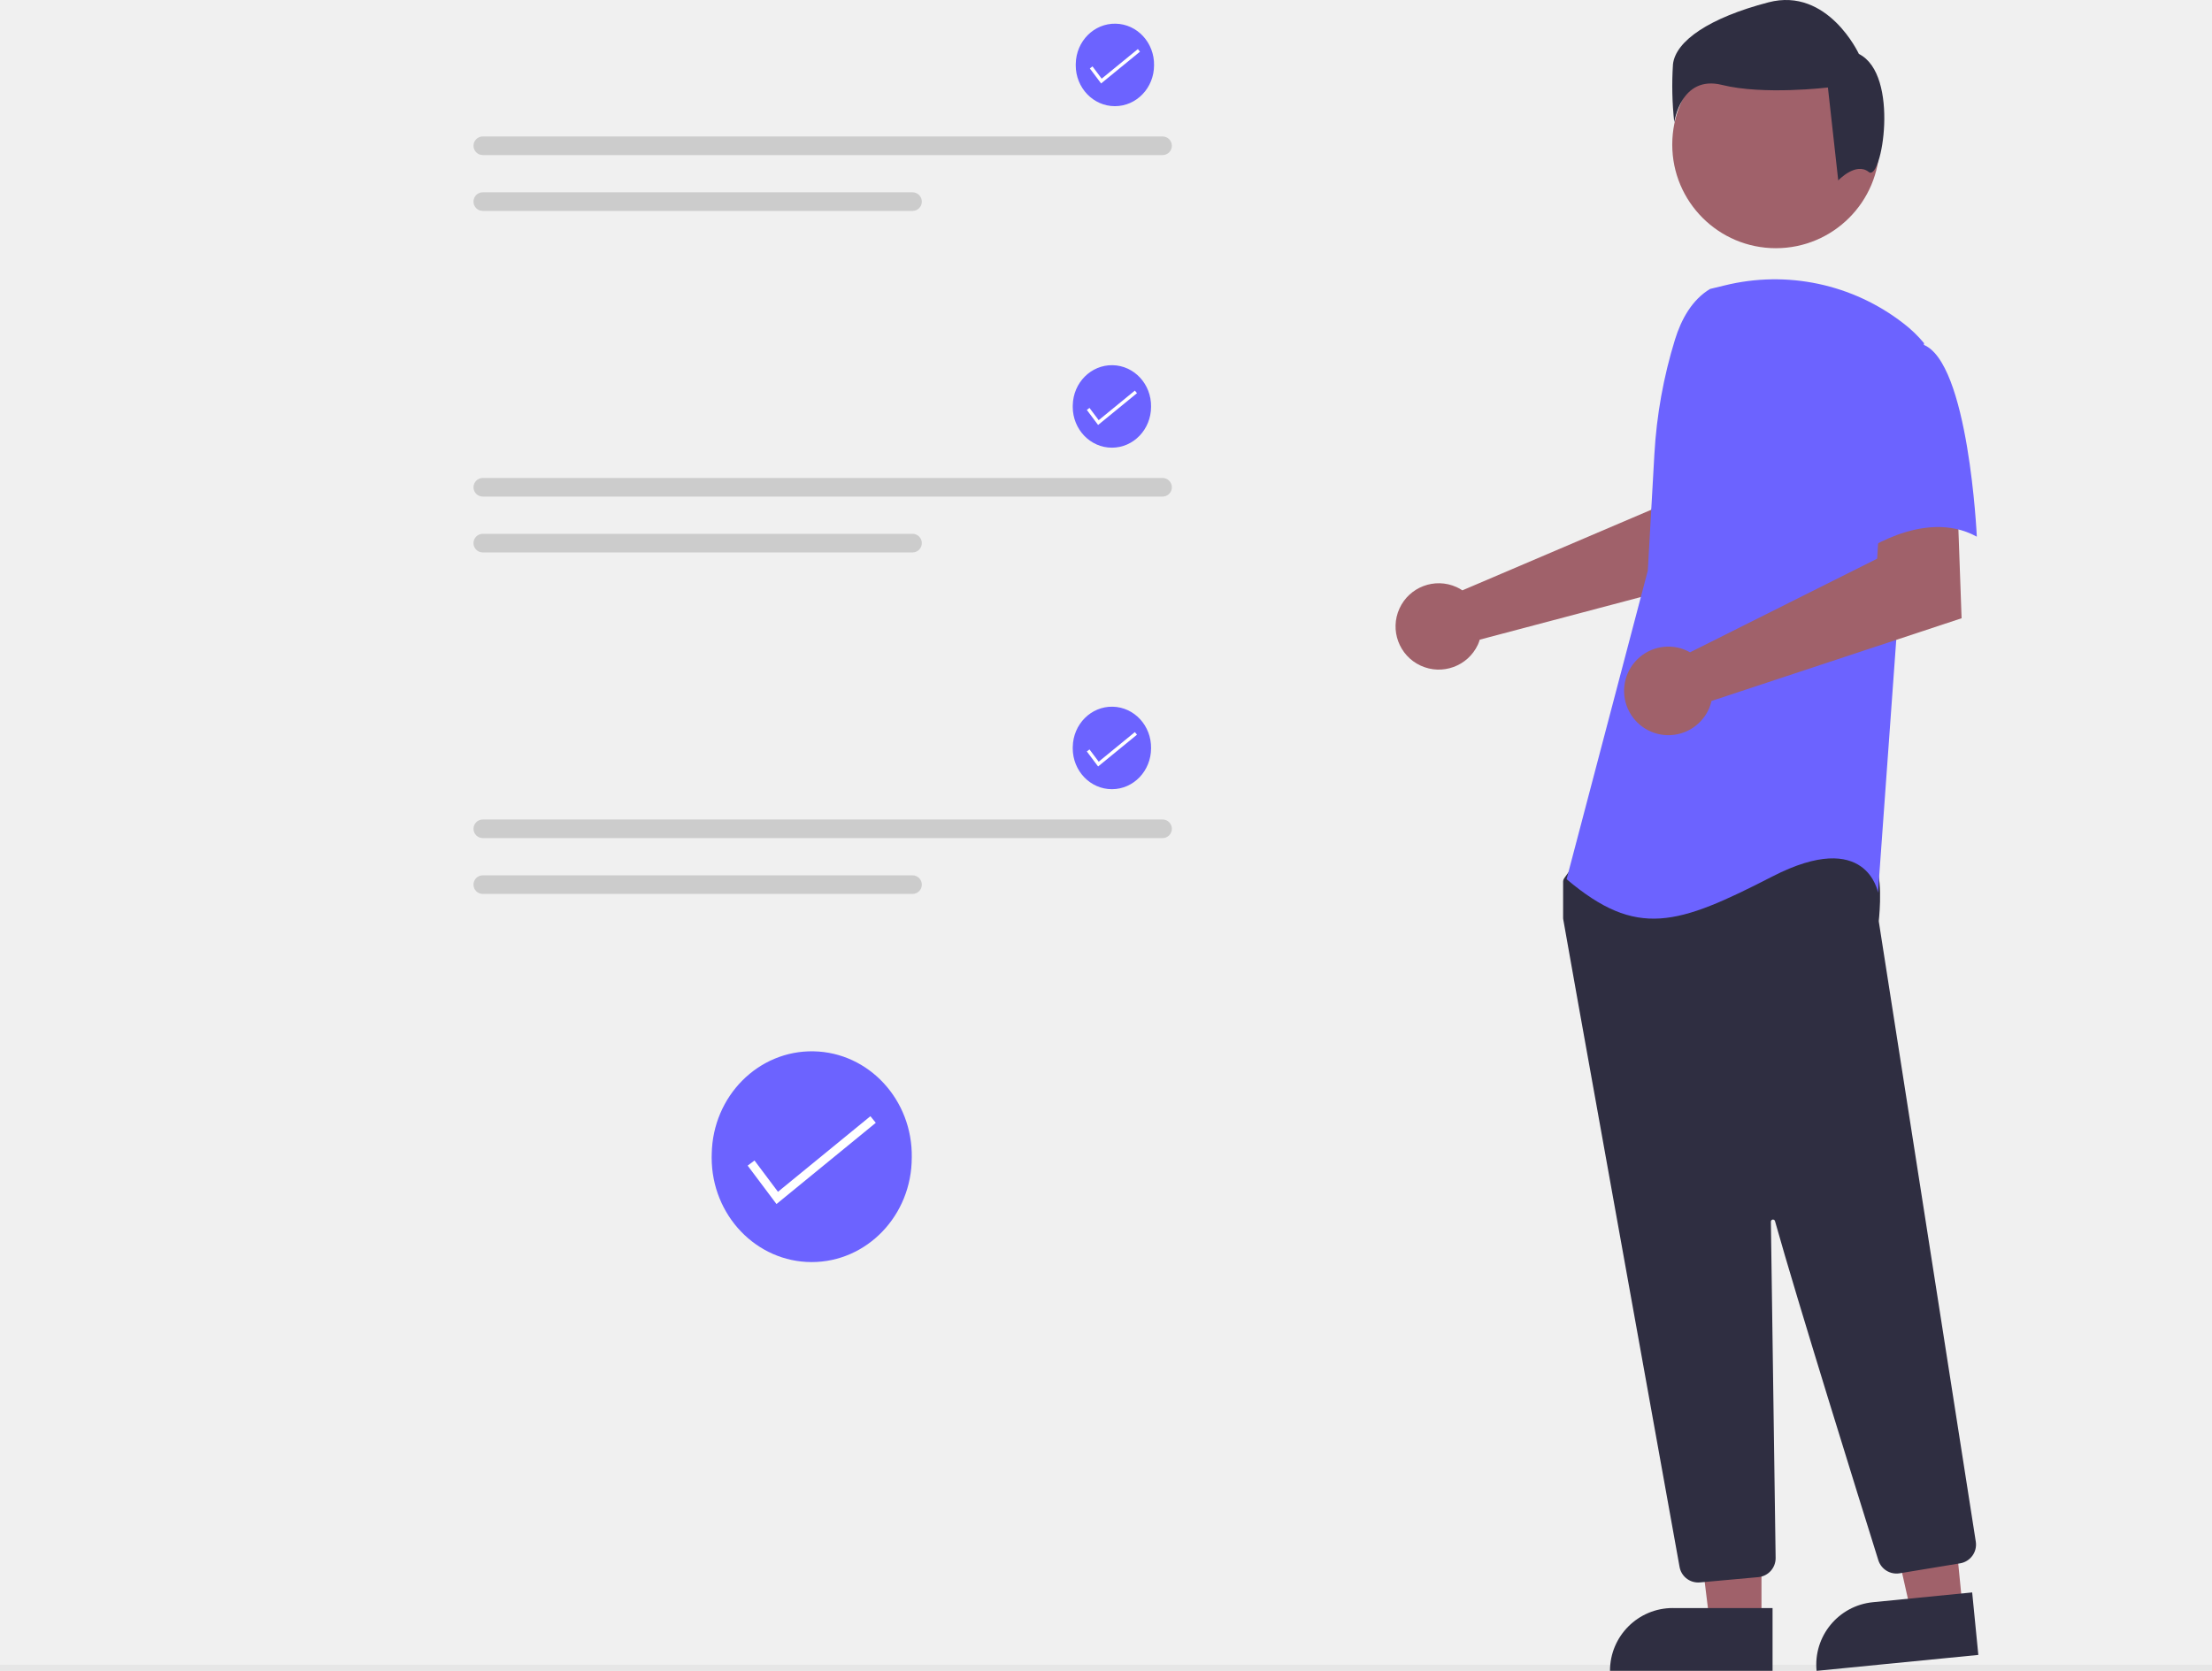
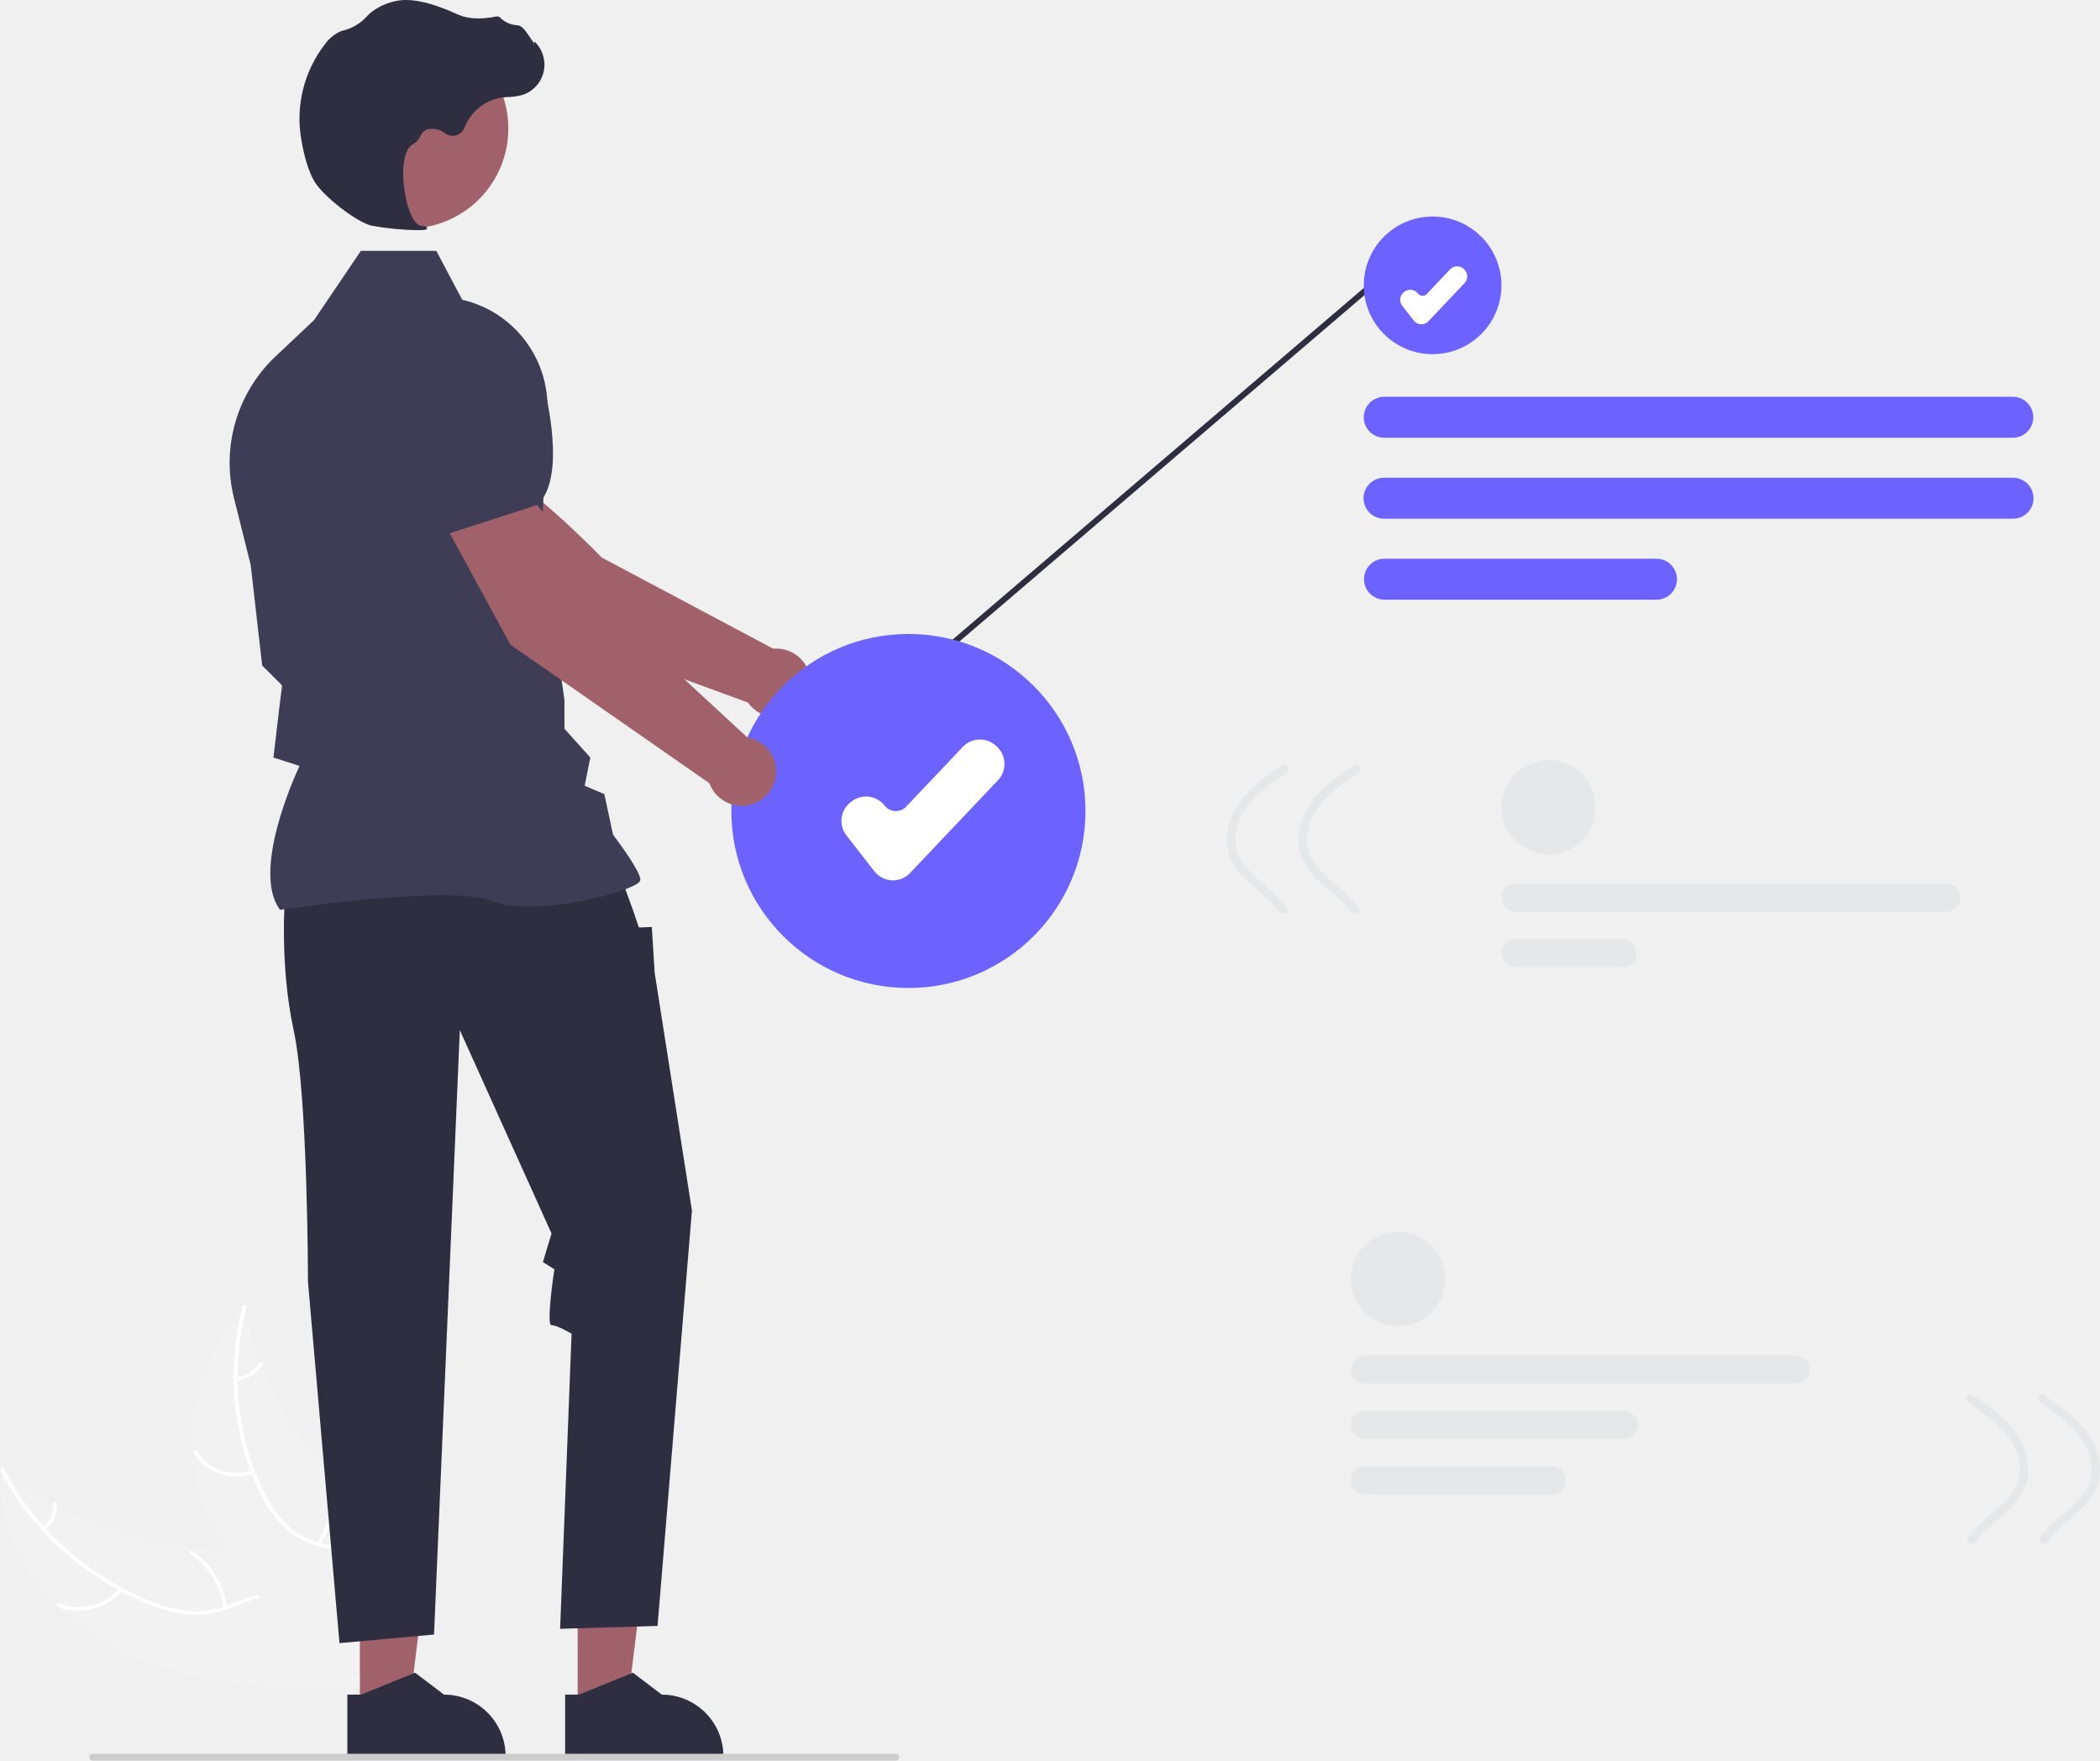
- <svg xmlns="http://www.w3.org/2000/svg" data-name="Layer 1" width="738.22" height="557.747" viewBox="0 0 738.22 557.747">
-   <path id="a9afa624-d143-4da3-9790-afb66062e65a-448" data-name="Path 2429" d="M535.174,599.597c0,19.249-14.948,34.854-33.388,34.854s-33.388-15.605-33.388-34.854c0-.436.007-.87.025-1.302.338-19.246,15.563-34.555,34-34.196s33.102,16.253,32.757,35.498Z" transform="translate(-230.89 -213.1568)" fill="#6c63ff" />
-   <path id="e3bc7ff1-d70c-4de9-8a31-9e1cd8f5d93e-449" data-name="Path 2431" d="M490.029,615.076l-9.616-12.822,2.277-1.709,7.835,10.446,30.844-25.233,1.803,2.204Z" transform="translate(-230.89 -213.1568)" fill="#fff" />
-   <rect id="a7b62467-cb6d-4a33-bede-3daf66fae9b8" data-name="Rectangle 256" y="555.747" width="738.22" height="2" fill="#e6e6e6" />
-   <g id="a0df80b4-37f6-4e81-b192-ad058c9b46d3" data-name="Group 24">
-     <path id="ab0ed44f-d533-4992-a1b3-ca9ac72248ac-450" data-name="Path 552" d="M716.948,409.114a14.211,14.211,0,0,1,1.987,1.108l63.154-26.954,2.253-16.636,25.235-.155-1.491,38.158-83.357,22.047a14.94,14.94,0,0,1-.631,1.7,14.411,14.411,0,1,1-7.151-19.265Z" transform="translate(-230.89 -213.1568)" fill="#a0616a" />
-     <path id="e96706e1-851e-4da2-ad9b-ad313a8c64fc-451" data-name="Path 553" d="M818.754,754.875H801.491l-8.212-66.584h25.477Z" transform="translate(-230.89 -213.1568)" fill="#a0616a" />
-     <path id="b540b71d-0f03-4ed3-b276-b3415efc1443-452" data-name="Path 554" d="M789.161,749.943h33.292v20.955H768.199a20.962,20.962,0,0,1,20.962-20.962h0Z" transform="translate(-230.89 -213.1568)" fill="#2f2e41" />
-     <path id="b87c34d6-a0a3-40d8-a436-08cd71fc342e-453" data-name="Path 555" d="M885.89,749.997l-17.178,1.69-14.7-65.458,25.355-2.491Z" transform="translate(-230.89 -213.1568)" fill="#a0616a" />
-     <path id="bb56473f-8578-4371-8d17-16b3f8ffc95c-454" data-name="Path 556" d="M855.946,747.993l33.126-3.263,2.054,20.857-53.981,5.317a20.958,20.958,0,0,1,18.8-22.911Z" transform="translate(-230.89 -213.1568)" fill="#2f2e41" />
-     <circle id="b06ede21-2df7-4399-95f3-667c473f6547" data-name="Ellipse 84" cx="592.669" cy="48.268" r="34.583" fill="#a0616a" />
-     <path id="e3edd339-fa60-4375-a5a7-b8711a5f77a0-455" data-name="Path 557" d="M797.633,741.409a6.3,6.3,0,0,1-6.217-5.21c-8.929-49.59-38.141-211.772-38.84-216.268a1.991,1.991,0,0,1-.023-.312V507.525a2.1,2.1,0,0,1,.393-1.228l3.858-5.4a2.082,2.082,0,0,1,1.611-.88c22-1.031,94.036-4.054,97.516.294h0c3.495,4.365,2.253,17.611,1.971,20.22l.014.272,32.366,206.982a6.353,6.353,0,0,1-5.233,7.23l-20.214,3.33a6.366,6.366,0,0,1-7.076-4.355c-6.252-19.978-27.216-87.184-34.482-113.19a.7.7,0,0,0-1.381.2c.363,24.79,1.24,88.036,1.549,109.881l.032,2.353a6.362,6.362,0,0,1-5.763,6.387l-19.492,1.766A5.875,5.875,0,0,1,797.633,741.409Z" transform="translate(-230.89 -213.1568)" fill="#2f2e41" />
-     <path id="fafafea0-d187-42ce-9adc-60692d5c21c2-456" data-name="Path 99" d="M801.611,309.607c-6.035,3.588-9.647,10.18-11.719,16.9a160.073,160.073,0,0,0-6.877,38.241l-2.191,38.86-27.113,103.028c23.5,19.883,37.053,15.363,68.686-.9s35.246,5.422,35.246,5.422l6.325-87.663,9.037-95.793a42.487,42.487,0,0,0-6.846-6.581,69.923,69.923,0,0,0-59.761-12.673Z" transform="translate(-230.89 -213.1568)" fill="#6c63ff" />
-     <path id="bcb42d09-5dc7-4cce-9178-bbabc9608de0-457" data-name="Path 558" d="M792.805,429.921a14.828,14.828,0,0,1,2.112.986l62.447-31.259,1.036-16.933,25.759-1.776,1.38,38.6-83.45,27.6a14.784,14.784,0,1,1-9.283-17.223Z" transform="translate(-230.89 -213.1568)" fill="#a0616a" />
-     <path id="a6b68414-708f-47b2-ba8b-69f9e74523ce-458" data-name="Path 101" d="M872.555,328.133c15.363,5.422,18.071,64.171,18.071,64.171-18.075-9.941-39.765,6.326-39.765,6.326s-4.518-15.365-9.941-35.246a34.54,34.54,0,0,1,7.229-32.535S857.19,322.708,872.555,328.133Z" transform="translate(-230.89 -213.1568)" fill="#6c63ff" />
-     <path id="bcacc9ce-a4f2-4033-9198-64d9603f2d9b-459" data-name="Path 102" d="M854.562,270.568c-4.309-3.447-10.187,2.816-10.187,2.816l-3.447-31.016s-21.543,2.581-35.334-.862-15.943,12.5-15.943,12.5a110.654,110.654,0,0,1-.431-19.391c.862-7.756,12.064-15.512,31.885-20.683s30.162,17.236,30.162,17.236C865.063,238.057,858.876,274.019,854.562,270.568Z" transform="translate(-230.89 -213.1568)" fill="#2f2e41" />
-   </g>
-   <path d="M392.02,258.709a3.107,3.107,0,0,0,0,6.214H618.878a3.107,3.107,0,0,0,0-6.214Z" transform="translate(-230.89 -213.1568)" fill="#ccc" />
-   <path d="M392.02,277.351a3.107,3.107,0,0,0-.013,6.214H535.429a3.107,3.107,0,1,0,0-6.214Z" transform="translate(-230.89 -213.1568)" fill="#ccc" />
-   <path id="baa6ea24-e79a-410b-95a0-90b7a92ae1c1-460" data-name="Path 2429" d="M616.035,234.956c0,7.534-5.851,13.642-13.068,13.642s-13.068-6.108-13.068-13.642c0-.171.003-.34.01-.51.132-7.533,6.092-13.525,13.308-13.384s12.956,6.361,12.821,13.894Z" transform="translate(-230.89 -213.1568)" fill="#6c63ff" />
-   <path id="a0820f47-ad40-463a-872c-13bb80005143-461" data-name="Path 2431" d="M598.365,241.015l-3.764-5.019.891-.669,3.067,4.089,12.073-9.876.706.863Z" transform="translate(-230.89 -213.1568)" fill="#fff" />
-   <path d="M392.02,372.709a3.107,3.107,0,0,0,0,6.214H618.878a3.107,3.107,0,0,0,0-6.214Z" transform="translate(-230.89 -213.1568)" fill="#ccc" />
-   <path d="M392.02,391.351a3.107,3.107,0,0,0-.013,6.214H535.429a3.107,3.107,0,1,0,0-6.214Z" transform="translate(-230.89 -213.1568)" fill="#ccc" />
-   <path id="b63fc892-67cf-40d0-9003-f173040a559c-462" data-name="Path 2429" d="M615.035,348.956c0,7.534-5.851,13.642-13.068,13.642s-13.068-6.108-13.068-13.642c0-.171.003-.34.01-.51.132-7.533,6.092-13.525,13.308-13.384s12.956,6.361,12.821,13.894Z" transform="translate(-230.89 -213.1568)" fill="#6c63ff" />
-   <path id="b8e61bbe-38fc-40ac-ac8c-5bb63bac7af2-463" data-name="Path 2431" d="M597.365,355.015l-3.764-5.019.891-.669,3.067,4.089,12.073-9.876.706.863Z" transform="translate(-230.89 -213.1568)" fill="#fff" />
-   <path d="M392.02,486.709a3.107,3.107,0,0,0,0,6.214H618.878a3.107,3.107,0,0,0,0-6.214Z" transform="translate(-230.89 -213.1568)" fill="#ccc" />
-   <path d="M392.02,505.351a3.107,3.107,0,0,0-.013,6.214H535.429a3.107,3.107,0,1,0,0-6.214Z" transform="translate(-230.89 -213.1568)" fill="#ccc" />
-   <path id="f67391c6-f0f4-4d09-a78c-675b0edf0c3b-464" data-name="Path 2429" d="M615.035,462.956c0,7.534-5.851,13.642-13.068,13.642s-13.068-6.108-13.068-13.642c0-.171.003-.34.01-.51.132-7.533,6.092-13.525,13.308-13.384s12.956,6.361,12.821,13.894Z" transform="translate(-230.89 -213.1568)" fill="#6c63ff" />
-   <path id="e94ecbaf-2ca7-4fd5-871d-ab097a8f2c0d-465" data-name="Path 2431" d="M597.365,469.015l-3.764-5.019.891-.669,3.067,4.089,12.073-9.876.706.863Z" transform="translate(-230.89 -213.1568)" fill="#fff" />
+ <svg xmlns="http://www.w3.org/2000/svg" data-name="Layer 1" width="732.853" height="614.572" viewBox="0 0 732.853 614.572">
+   <polygon points="322.091 232.107 486.005 91.904 486.765 93.962 323.429 233.671 322.091 232.107" fill="#2f2e41" />
+   <circle cx="499.947" cy="99.612" r="24.022" fill="#6c63ff" />
+   <path d="M935.449,295.669H716.111a7.153,7.153,0,1,1,0-14.307H935.449a7.153,7.153,0,1,1,0,14.307Z" transform="translate(-233.0327 -142.8634)" fill="#6c63ff" />
+   <path d="M935.449,323.936H716.111a7.154,7.154,0,1,1,0-14.307H935.449a7.154,7.154,0,1,1,0,14.307Z" transform="translate(-233.0327 -142.8634)" fill="#6c63ff" />
+   <path d="M811.188,352.202H716.111a7.154,7.154,0,0,1,0-14.307h95.078a7.154,7.154,0,0,1,0,14.307Z" transform="translate(-233.0327 -142.8634)" fill="#6c63ff" />
+   <circle cx="540.434" cy="281.8" r="16.465" fill="#e6e7e8" />
+   <path d="M912.245,461.124H761.905a4.903,4.903,0,1,1,0-9.806H912.245a4.903,4.903,0,1,1,0,9.806Z" transform="translate(-233.0327 -142.8634)" fill="#e6e7e8" />
+   <path d="M799.245,480.498H761.905a4.903,4.903,0,0,1,0-9.807h37.34a4.903,4.903,0,0,1,0,9.807Z" transform="translate(-233.0327 -142.8634)" fill="#e6e7e8" />
+   <circle cx="487.883" cy="446.459" r="16.465" fill="#e6e7e8" />
+   <path d="M859.694,625.782H709.354a4.903,4.903,0,1,1,0-9.806H859.694a4.903,4.903,0,1,1,0,9.806Z" transform="translate(-233.0327 -142.8634)" fill="#e6e7e8" />
+   <path d="M799.694,645.157H709.354a4.903,4.903,0,1,1,0-9.807h90.34a4.903,4.903,0,1,1,0,9.807Z" transform="translate(-233.0327 -142.8634)" fill="#e6e7e8" />
+   <path d="M774.522,664.531h-65.169a4.903,4.903,0,1,1,0-9.807h65.169a4.903,4.903,0,0,1,0,9.807Z" transform="translate(-233.0327 -142.8634)" fill="#e6e7e8" />
+   <path d="M275.611,719.362c-25.714-12.185-44.867-36.7-41.88-63.642,23.069,18.68,54.477,29.112,86.9,28.862,12.629-.097,26.772-1.382,35.949,5.704,5.71,4.409,8.286,11.41,8.611,18.388.325,6.978-1.366,14.04-3.048,21.01l.511,1.652C332.463,733.259,301.325,731.547,275.611,719.362Z" transform="translate(-233.0327 -142.8634)" fill="#f2f2f2" />
+   <path d="M234.364,655.653c9.945,19.406,27.188,35.58,48.617,45.047a51.442,51.442,0,0,0,14.829,4.357,33.524,33.524,0,0,0,15.424-2.016c4.657-1.671,9.248-3.848,14.187-4.509a18.158,18.158,0,0,1,13.721,3.699c4.564,3.549,7.286,8.461,9.753,13.36,2.739,5.44,5.484,11.137,10.847,14.844.65.449-.255,1.383-.904.935-9.332-6.45-10.678-18.114-18.093-25.926-3.46-3.645-8.262-6.288-14.027-5.863-5.041.372-9.776,2.612-14.479,4.34a35.977,35.977,0,0,1-15.046,2.469,48.263,48.263,0,0,1-15.009-3.816,103.579,103.579,0,0,1-28.399-17.67,96.835,96.835,0,0,1-22.696-28.811c-.344-.67.932-1.104,1.273-.438Z" transform="translate(-233.0327 -142.8634)" fill="#fff" />
+   <path d="M275.803,697.966A20.135,20.135,0,0,1,253.165,703.72c-.748-.315-.137-1.412.612-1.096a18.641,18.641,0,0,0,21.049-5.39c.526-.64,1.499.096.977.732Z" transform="translate(-233.0327 -142.8634)" fill="#fff" />
+   <path d="M310.973,704.158a27.076,27.076,0,0,0-11.645-18.878c-.648-.451.257-1.386.904-.935a28.152,28.152,0,0,1,12.07,19.67c.092.752-1.238.891-1.33.143Z" transform="translate(-233.0327 -142.8634)" fill="#fff" />
+   <path d="M247.982,676.008a9.154,9.154,0,0,0,3.53-8.182c-.103-.75,1.228-.888,1.33-.143a10.249,10.249,0,0,1-3.883,9.058.761.761,0,0,1-.94.101.545.545,0,0,1-.036-.834Z" transform="translate(-233.0327 -142.8634)" fill="#fff" />
+   <path d="M318.57,598.756c.079.465.159.931.248,1.4a101.686,101.686,0,0,0,5.021,18.29c.165.461.34.926.519,1.38a110.235,110.235,0,0,0,25.284,38.164,115.864,115.864,0,0,0,14.46,12.094c7.165,5.071,15.435,10.024,19.97,16.856a18.145,18.145,0,0,1,1.289,2.207l-20.43,41.335c-.098.077-.185.158-.283.235l-.734,1.678c-.284-.172-.574-.355-.858-.527-.165-.099-.326-.207-.491-.306-.109-.069-.217-.138-.32-.194-.036-.023-.072-.046-.099-.065-.103-.056-.191-.119-.284-.172q-2.436-1.534-4.853-3.105c-.01-.003-.01-.003-.016-.016-12.254-8.013-23.779-17.067-33.248-27.514-.285-.314-.58-.632-.855-.965A103.132,103.132,0,0,1,311.629,684.383a88.693,88.693,0,0,1-4.786-9.067,73.201,73.201,0,0,1-6.369-25.479c-1.154-17.643,4.08-35.886,17.091-50.009C317.898,599.467,318.227,599.114,318.57,598.756Z" transform="translate(-233.0327 -142.8634)" fill="#f2f2f2" />
+   <path d="M319.093,599.038c-5.691,21.822-3.73,44.837,5.905,64.42a40.428,40.428,0,0,0,8.153,11.69,27.288,27.288,0,0,0,12.913,6.606c4.618,1.093,9.528,1.722,13.674,3.824a14.416,14.416,0,0,1,7.768,10.535c1.014,5.471-.272,11.105-1.742,16.591-1.632,6.091-3.433,12.402-1.927,18.439.182.731-1.128,1.036-1.31.306-2.62-10.502,4.267-21.121,4.004-31.745-.123-4.957-1.929-9.788-6.532-12.535-4.025-2.402-9.088-3.055-13.778-4.125a29.572,29.572,0,0,1-12.936-6.018,37.745,37.745,0,0,1-8.654-11.329,88.277,88.277,0,0,1-9.3-30.299,97.483,97.483,0,0,1,2.511-36.674c.197-.754,1.445-.434,1.25.315Z" transform="translate(-233.0327 -142.8634)" fill="#fff" />
+   <path d="M321.475,657.269c-8.404,2.633-17.32-.517-20.844-7.324-.347-.671.853-1.271,1.2-.6,3.301,6.377,11.552,9.237,19.408,6.776.827-.259,1.057.89.235,1.148Z" transform="translate(-233.0327 -142.8634)" fill="#fff" />
+   <path d="M343.615,681.482a28.747,28.747,0,0,0,4.061-22.291c-.18-.732,1.13-1.037,1.31-.306a29.922,29.922,0,0,1-4.279,23.192C344.267,682.764,343.177,682.165,343.615,681.482Z" transform="translate(-233.0327 -142.8634)" fill="#fff" />
+   <path d="M315.51,623.645a11.295,11.295,0,0,0,8.181-5.037c.431-.691,1.52-.091,1.093.595a12.656,12.656,0,0,1-9.039,5.59c-.362.043-.699-.084-.773-.421a.658.658,0,0,1,.537-.727Z" transform="translate(-233.0327 -142.8634)" fill="#fff" />
+   <path d="M379.842,322.062l34.771,36.922,80.932,29.666,9.725-18.067L442.991,337.466s-28.079-29.336-44.736-35.379Z" transform="translate(-233.0327 -142.8634)" fill="#a0616a" />
+   <circle cx="270.912" cy="238.408" r="12" fill="#a0616a" />
+   <path d="M406.824,304.139l-24.853,21.944-.117.03c-11.555,2.95-28.244-10.679-40.208-22.632a22.004,22.004,0,0,1-1.013-30.024h0a22.053,22.053,0,0,1,22.305-6.666l20.201,5.573Z" transform="translate(-233.0327 -142.8634)" fill="#3f3d56" />
+   <polygon points="201.586 597.14 218.714 597.139 226.862 531.074 201.583 531.075 201.586 597.14" fill="#a0616a" />
+   <path d="M430.249,734.411l4.821-0,18.822-7.654,10.088,7.653h.001a21.497,21.497,0,0,1,21.496,21.496v.699l-55.228.002Z" transform="translate(-233.0327 -142.8634)" fill="#2f2e41" />
+   <polygon points="125.586 597.14 142.714 597.139 150.862 531.074 125.583 531.075 125.586 597.14" fill="#a0616a" />
+   <path d="M354.249,734.411l4.821-0,18.822-7.654,10.088,7.653h.001a21.497,21.497,0,0,1,21.496,21.496v.699l-55.228.002Z" transform="translate(-233.0327 -142.8634)" fill="#2f2e41" />
+   <path d="M332.501,455.437s-2,24,3,47,5,87.776,5,87.776l11,126.224,33-3,9-211,32,71-3,10,3.996,2.5s-2.996,19.5-.996,19.5,7,3,7,3l-4,103,34-1,12-145-13-83-1-16-4.5.185-2.291-6.685-4.209-11.5Z" transform="translate(-233.0327 -142.8634)" fill="#2f2e41" />
+   <path d="M330.773,460.478l-.178-.25c-9.519-13.326,4.797-45.349,6.957-49.991l-9.094-2.951,2.048-17.408.97-7.761-6.951-6.951-.02-.173-4-35L314.689,316.747a51.037,51.037,0,0,1,14.486-49.46l13.443-12.675,16.338-24.174h26.347l9.034,17.063a38.401,38.401,0,0,1,29.712,39.207L422.001,331.46l8.015,55.721.005,10.084,9.02,10.024-1.97,9.848,6.865,2.942,3.031,14.145c1.254,1.655,9.534,12.695,9.534,15.713,0,.453-.334.891-1.052,1.377-5.643,3.821-36.83,11.61-50.633,6.087-14.703-5.879-73.15,2.94-73.739,3.03Z" transform="translate(-233.0327 -142.8634)" fill="#3f3d56" />
+   <path d="M546.837,756.245a1.186,1.186,0,0,1-1.183,1.19H265.357a1.19,1.19,0,0,1,0-2.38h280.29a1.187,1.187,0,0,1,1.19,1.183Z" transform="translate(-233.0327 -142.8634)" fill="#ccc" />
+   <circle cx="142.5" cy="44.877" r="34.893" fill="#a0616a" />
+   <path d="M378.876,223.199a94.898,94.898,0,0,1-16.109-1.544c-5.263-1.212-16.874-10.191-20.039-15.495h0c-2.351-3.941-3.762-10.037-4.532-14.456a42.421,42.421,0,0,1,8.286-33.475,13.402,13.402,0,0,1,5.531-4.479c.196-.071.397-.133.6-.185a16.536,16.536,0,0,0,8.354-4.876,13.639,13.639,0,0,1,1.403-1.372,20.369,20.369,0,0,1,8.605-4.046c5.085-1.221,12.359.309,21.619,4.552,4.652,2.132,9.816,1.537,13.796.781a1.296,1.296,0,0,1,1.208.449,9.145,9.145,0,0,0,6.149,2.637c1.413.099,2.847,2.096,4.575,4.696.392.59.85,1.279,1.182,1.7l.066-.79.777.903a11.097,11.097,0,0,1-5.475,17.944,21.641,21.641,0,0,1-4.369.581c-.893.057-1.816.116-2.703.247a16.731,16.731,0,0,0-12.709,10.533,4.376,4.376,0,0,1-6.657,1.953,7.229,7.229,0,0,0-6.554-1.369,4.799,4.799,0,0,0-2.183,2.351,6.254,6.254,0,0,1-2.444,2.707c-3.633,1.756-4.091,9.938-2.98,16.797,1.071,6.612,3.402,11.435,5.667,11.729,1.744.226,1.941.355,2.06.668l.106.28-.203.254C381.708,223.099,380.553,223.199,378.876,223.199Z" transform="translate(-233.0327 -142.8634)" fill="#2f2e41" />
+   <circle cx="317.016" cy="283.09" r="61.789" fill="#6c63ff" />
+   <path d="M544.654,450.171c-.133,0-.268-.003-.404-.01a8.23,8.23,0,0,1-6.099-3.17l-9.739-12.52a8.245,8.245,0,0,1,1.444-11.558l.349-.272a8.25,8.25,0,0,1,11.562,1.442,4.94,4.94,0,0,0,3.662,1.903,4.846,4.846,0,0,0,3.831-1.537l19.773-20.872a8.247,8.247,0,0,1,11.643-.315l.322.304a8.246,8.246,0,0,1,.317,11.645l-30.683,32.387A8.223,8.223,0,0,1,544.654,450.171Z" transform="translate(-233.0327 -142.8634)" fill="#fff" />
+   <path d="M386.912,323.345l24.239,44.55L481.879,417.167l14-15-51.811-47.866S424.372,318.789,409.799,308.709Z" transform="translate(-233.0327 -142.8634)" fill="#a0616a" />
+   <circle cx="258.846" cy="269.303" r="12" fill="#a0616a" />
+   <path d="M389.094,329.284l-15.243-36.583,5.513-20.217A22.055,22.055,0,0,1,396.479,256.702h0a22.003,22.003,0,0,1,25.305,16.19c4.175,16.39,7.381,37.696-1.051,46.128l-.085.085Z" transform="translate(-233.0327 -142.8634)" fill="#3f3d56" />
+   <path d="M729.058,256.059c-.055,0-.11-.001-.166-.004a3.386,3.386,0,0,1-2.509-1.304L722.377,249.6a3.392,3.392,0,0,1,.594-4.755l.144-.112a3.394,3.394,0,0,1,4.756.593,2.032,2.032,0,0,0,1.507.783,1.994,1.994,0,0,0,1.576-.632l8.134-8.587a3.393,3.393,0,0,1,4.79-.13l.132.125a3.392,3.392,0,0,1,.13,4.791l-12.623,13.324A3.383,3.383,0,0,1,729.058,256.059Z" transform="translate(-233.0327 -142.8634)" fill="#fff" />
+   <path d="M919.996,632.475c7.149,4.853,15.096,10.313,17.4,19.171a14.569,14.569,0,0,1-1.484,11.335c-1.835,3.058-4.568,5.461-7.234,7.776-3.167,2.751-6.36,5.454-8.817,8.888-1.125,1.573,1.475,3.072,2.59,1.514,4.556-6.367,12.127-9.974,16.137-16.806,4.742-8.081,1.577-17.664-4.299-24.206-3.667-4.082-8.266-7.2-12.778-10.263-1.602-1.087-3.104,1.511-1.514,2.59Z" transform="translate(-233.0327 -142.8634)" fill="#e6e7e8" />
+   <path d="M944.996,632.475c7.149,4.853,15.096,10.313,17.4,19.171a14.569,14.569,0,0,1-1.484,11.335c-1.835,3.058-4.568,5.461-7.234,7.776-3.167,2.751-6.36,5.454-8.817,8.888-1.125,1.573,1.475,3.072,2.59,1.514,4.556-6.367,12.127-9.974,16.136-16.806,4.742-8.081,1.578-17.664-4.299-24.206-3.667-4.082-8.266-7.2-12.778-10.263-1.602-1.087-3.104,1.511-1.514,2.59Z" transform="translate(-233.0327 -142.8634)" fill="#e6e7e8" />
+   <path d="M707.026,412.629c1.59-1.079.087-3.678-1.514-2.59-4.512,3.063-9.111,6.18-12.778,10.263-5.877,6.542-9.041,16.125-4.299,24.206,4.01,6.833,11.581,10.439,16.137,16.806,1.115,1.558,3.716.059,2.59-1.514-2.457-3.434-5.65-6.138-8.817-8.888-2.666-2.315-5.4-4.718-7.234-7.776a14.569,14.569,0,0,1-1.484-11.335c2.304-8.858,10.251-14.318,17.4-19.171Z" transform="translate(-233.0327 -142.8634)" fill="#e6e7e8" />
+   <path d="M682.026,412.629c1.59-1.079.087-3.678-1.514-2.59-4.512,3.063-9.111,6.18-12.778,10.263-5.877,6.542-9.041,16.125-4.299,24.206,4.01,6.833,11.581,10.439,16.136,16.806,1.115,1.558,3.716.059,2.59-1.514-2.457-3.434-5.65-6.138-8.817-8.888-2.666-2.315-5.399-4.718-7.234-7.776a14.569,14.569,0,0,1-1.484-11.335c2.304-8.858,10.251-14.318,17.4-19.171Z" transform="translate(-233.0327 -142.8634)" fill="#e6e7e8" />
</svg>
